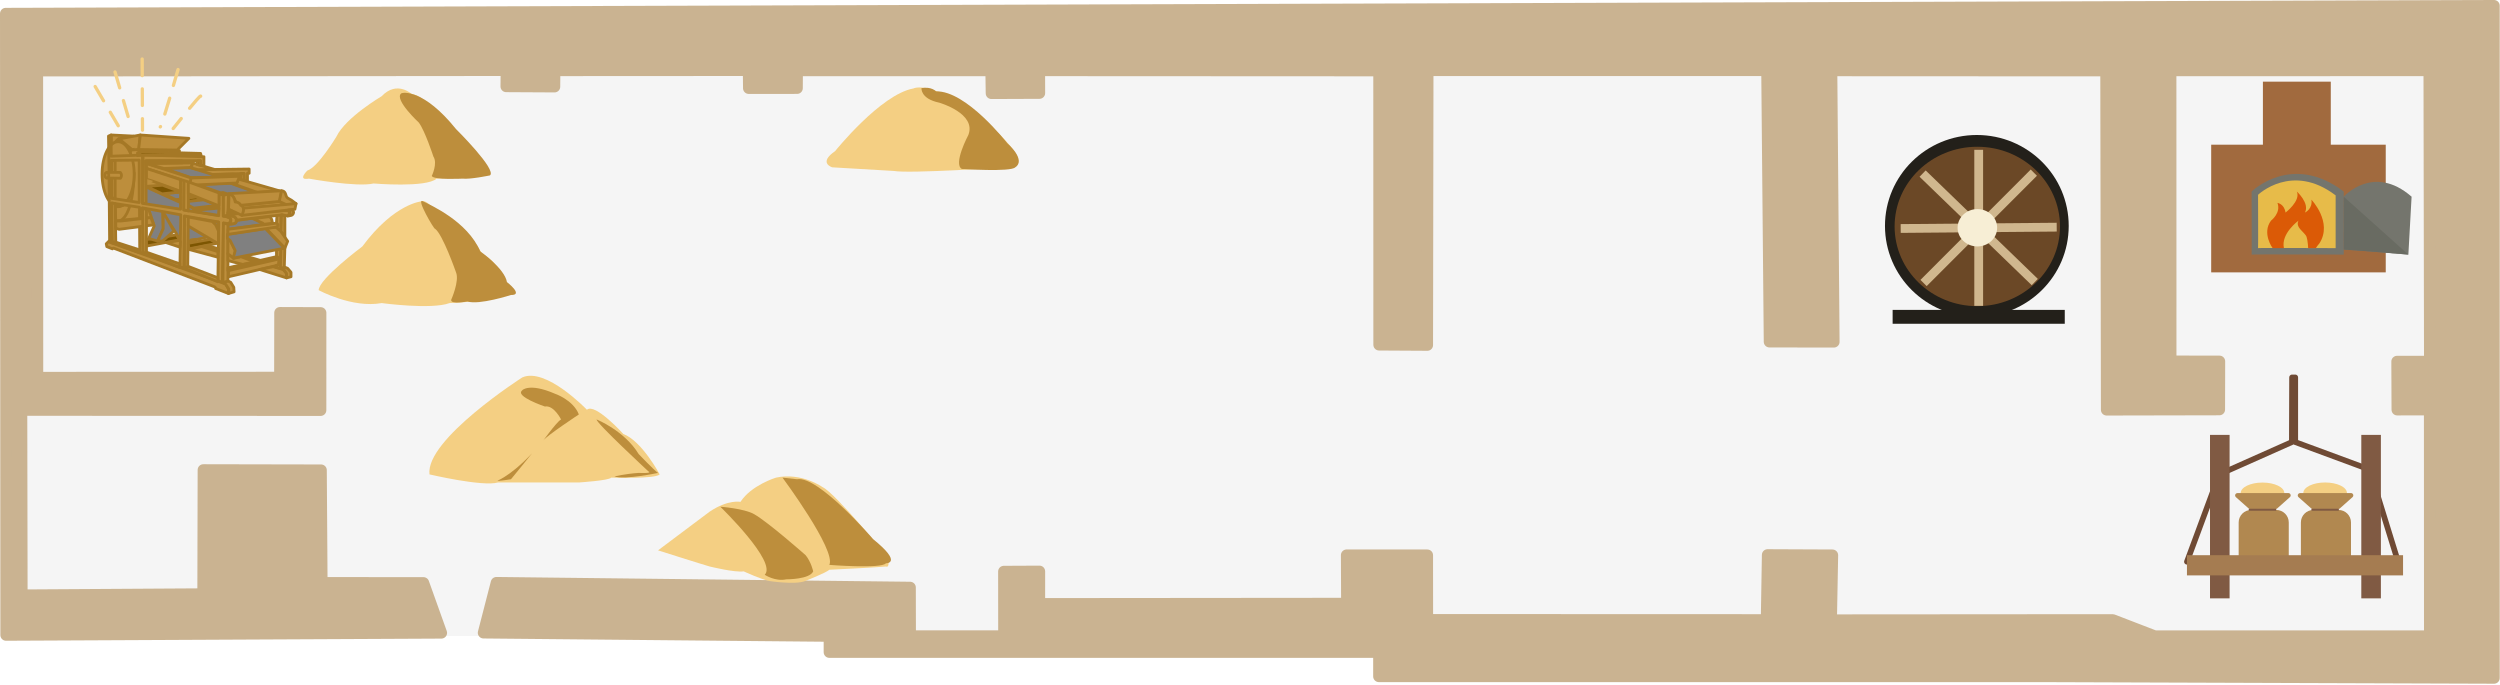
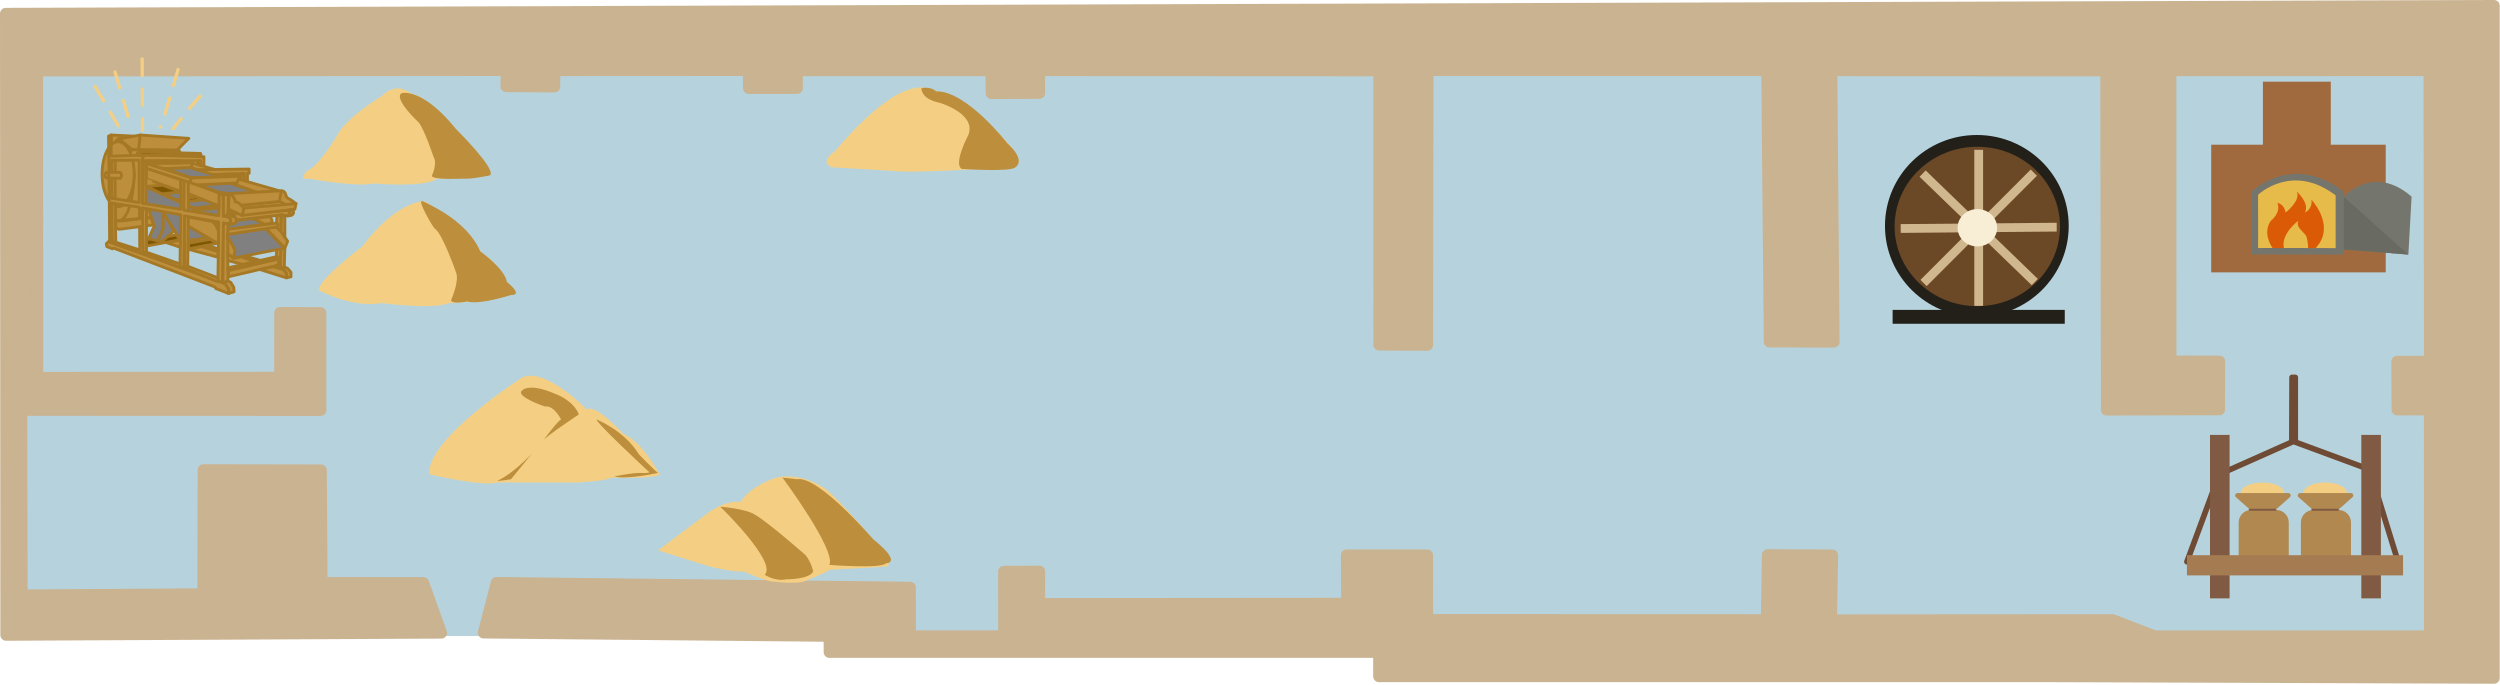
<svg xmlns="http://www.w3.org/2000/svg" width="100%" height="100%" viewBox="0 0 1827 500" version="1.1" xml:space="preserve" style="fill-rule:evenodd;clip-rule:evenodd;stroke-linecap:round;stroke-linejoin:round;stroke-miterlimit:1.5;">
  <g id="floor-plan-base">
    <g id="floor">
-       <rect x="8.417" y="13.787" width="1816.1" height="451.01" style="fill:#F5F5F5;" />
+       <rect x="8.417" y="13.787" width="1816.1" height="451.01" style="fill:#B6D3DD;" />
    </g>
    <g id="walls">
      <path d="M4.167,9.906l0.26,454.192l318.124,-1.572l-13.078,-36.581l-74.256,-0.065l-0.561,-82.28l-86.055,-0.178l-0.213,90.689l-132.386,0.833l-0.233,-135.238l218.549,0.087l0.031,-71.157l-29.757,-0.096l-0.085,47.305l-177.078,0.067l-0.09,-224.229l59.238,-0.035l283.477,-0.277l-0.131,11.808l35.325,0.197l0.101,-11.915l141.668,-0.085l0.155,13.101l35.345,-0.022l0.088,-12.953l141.675,0.038l0.246,16.666l35.101,-0.141l-0.037,-16.586l248.176,0.134l0.052,200.375l35.287,0.21l0.317,-200.782l247.864,0.024l1.829,198.311l47.08,0.085l-1.661,-198.298l200.521,0.106l0.459,247.864l82.397,-0.177l0.086,-35.276l-35.603,-0.069l-0.046,-212.454l188.898,-0.056l0.39,212.704l-23.883,0.008l0.142,35.25l23.663,-0.03l0.065,165.445l-200.942,-0.017l-30.739,-11.837l-205.669,0.157l0.88,-47.415l-47.4,-0.216l-0.791,47.48l-247.813,-0.093l-0.044,-47.172l-59.01,-0.029l0.157,35.327l-224.634,0.212l0.009,-23.717l-26.033,0.124l0.056,47.161l-68.452,0.013l-0.084,-35.522l-302.323,-3.491l-9.449,36.614l252.756,2.418l0,11.755l401.575,0l0,17.717l484.252,0l330.709,1.181l0,-491.339l-1818.465,5.74Z" style="fill:#cab391;stroke:#cab391;stroke-width:8.33px;" />
    </g>
  </g>
  <g id="freight-elevator">
    <path id="lift-cables" d="M1598.222,410.507l23.622,-63.82l53.065,-23.622l0.147,-47.244l2.3,0l0,47.244l54.331,20.079l20.079,64.961" style="fill:none;stroke:#6f4a34;stroke-width:4.17px;" />
    <rect id="lift-frame-right" x="1615.073" y="317.815" width="14.313" height="119.47" style="fill:#805a43;" />
    <rect id="lift-frame-left" x="1725.642" y="317.815" width="14.313" height="119.47" style="fill:#805a43;" />
    <g id="elevator-cargo">
      <ellipse id="pile-left" cx="1699.206" cy="360.269" rx="15.945" ry="7.677" style="fill:#f4cf83;" />
      <ellipse id="pile-right" cx="1653.438" cy="360.329" rx="15.945" ry="7.677" style="fill:#f4cf83;" />
      <path id="bag-left" d="M1672.631,381.824l0,24.213c0,5.052 -4.102,9.154 -9.154,9.154l-18.307,0c-5.052,0 -9.154,-4.102 -9.154,-9.154l0,-24.213c0,-5.052 4.102,-9.154 9.154,-9.154l18.307,0c5.052,0 9.154,4.102 9.154,9.154Z" style="fill:#b18850;" />
      <path id="bag-top-left" d="M1680.895,360.353l37.205,-0.025c0.706,-0 1.338,0.435 1.589,1.095c0.251,0.659 0.069,1.405 -0.458,1.875l-9.296,8.274c-0.311,0.277 -0.713,0.43 -1.129,0.43l-18.602,0.012c-0.416,0 -0.818,-0.152 -1.129,-0.429l-9.307,-8.262c-0.528,-0.468 -0.711,-1.214 -0.461,-1.874c0.25,-0.66 0.882,-1.096 1.588,-1.097Z" style="fill:#b18850;" />
      <path id="bag-top-right" d="M1635.13,360.353l37.205,-0.025c0.706,-0 1.338,0.435 1.589,1.095c0.251,0.659 0.069,1.405 -0.458,1.875l-9.296,8.274c-0.311,0.277 -0.713,0.43 -1.129,0.43l-18.602,0.012c-0.416,0 -0.818,-0.152 -1.129,-0.429l-9.307,-8.262c-0.528,-0.468 -0.711,-1.214 -0.461,-1.874c0.25,-0.66 0.882,-1.096 1.588,-1.097Z" style="fill:#b18850;" />
      <path id="bag-right" d="M1718.104,381.824l0,24.213c0,5.052 -4.102,9.154 -9.154,9.154l-18.307,0c-5.052,0 -9.154,-4.102 -9.154,-9.154l0,-24.213c0,-5.052 4.102,-9.154 9.154,-9.154l18.307,0c5.052,0 9.154,4.102 9.154,9.154Z" style="fill:#b18850;" />
      <path id="cord-right" d="M1709.246,372.154l0,0.738c0,0.204 -0.165,0.369 -0.369,0.369l-19.341,0c-0.204,0 -0.369,-0.165 -0.369,-0.369l0,-0.738c0,-0.204 0.165,-0.369 0.369,-0.369l19.341,0c0.204,0 0.369,0.165 0.369,0.369Z" style="fill:#805a43;" />
      <path id="cord-left" d="M1663.478,372.154l0,0.738c0,0.204 -0.165,0.369 -0.369,0.369l-19.341,0c-0.204,0 -0.369,-0.165 -0.369,-0.369l0,-0.738c0,-0.204 0.165,-0.369 0.369,-0.369l19.341,0c0.204,0 0.369,0.165 0.369,0.369Z" style="fill:#805a43;" />
    </g>
    <rect id="lift-base" x="1598.222" y="405.741" width="157.934" height="14.758" style="fill:#a57c51;" />
  </g>
  <g id="funace-area">
    <path id="furnace-structure" d="M1703.34,105.741l40.157,-0l0,93.307l-127.559,0l0,-93.307l37.795,0l0,-46.063l49.606,0l0,46.063Z" style="fill:#a16a3e;" />
    <clipPath id="_clip1">
      <path id="furnace-structure1" d="M1703.34,105.741l40.157,-0l0,93.307l-127.559,0l0,-93.307l37.795,0l0,-46.063l49.606,0l0,46.063Z" />
    </clipPath>
    <g clip-path="url(#_clip1)">
      <path id="fireplace-frame" d="M1712.789,186.056c0,0 -67.519,-0.281 -67.323,0c0.196,0.281 0,-46.063 0,-46.063c0,0 29.44,-29.002 67.323,0l-0,46.063Z" style="fill:#74756d;" />
      <path id="fireplace" d="M1706.883,181.331c0,0 -56.858,-0.236 -56.693,0c0.165,0.236 -0,-38.975 -0,-38.975c0,0 24.792,-23.852 56.693,0.422l-0,38.553Z" style="fill:#e7bb49;" />
      <path id="flames" d="M1660.82,181.332c0,0 -8.004,-10.853 -1.181,-20.079c0,0 7.498,-5.566 4.724,-12.992c0,0 4.972,0.663 5.906,7.087c0,0 11.256,-8.558 8.268,-15.354c0,0 9.532,8.535 5.906,15.354c0,0 5.833,-2.673 4.724,-9.449c0,0 15.751,16.435 5.906,31.89c0,0 -3.109,3.607 -2.362,3.543l-5.906,0c0,0 -0.255,-5.643 -1.181,-8.268c-1.181,-3.346 -8.451,-6.733 -5.906,-11.811c0,0 -13.008,9.41 -10.63,20.079l-8.268,0Z" style="fill:#db5a06;" />
    </g>
    <path id="funace-door" d="M1760.033,186.058c0,0 -47.388,-3.883 -47.244,-3.647c0.145,0.236 0,-38.68 0,-38.68c0,0 21.692,-24.353 49.606,0l-2.362,42.327Z" style="fill:#74756d;" />
    <path id="fireplace-door-shade" d="M1760.033,186.058c0,0 -47.388,-3.883 -47.244,-3.647c0.145,0.236 0,-38.68 0,-38.68l47.244,42.327Z" style="fill:#696b62;" />
  </g>
  <g id="grain-mounds-container">
    <g id="pile5">
      <path d="M480.899,402.198c0,0 33.716,10.718 37.795,11.811c0,0 18.369,4.541 24.803,3.543c0,0 13.062,6.022 18.898,7.087c0,0 18.685,2.856 25.984,0c0,0 15.499,-6.127 17.717,-8.268c0,0 35.729,-1.713 41.339,-2.362c0,0 3.401,1.774 1.181,-7.087c0,0 -38.307,-46.625 -47.244,-50.787c0,0 -15.481,-11.156 -34.252,-7.087c0,0 -18.025,5.456 -25.984,17.717c0,0 -8.869,-1.952 -22.441,7.087l-37.795,28.346Z" style="fill:#f4cf83;" />
      <path d="M571.844,349.049c0,0 39.391,53.072 34.252,63.78c0,0 38.019,2.994 41.339,-1.181c0,0 12.831,0.285 -9.449,-17.717c0,0 -39.97,-46.619 -55.512,-43.701l-10.63,-1.181Z" style="fill:#bd8e3c;" />
      <path d="M526.396,370.308c0,0 41.892,40.52 32.456,49.732c0,0 7.661,5.114 15.748,3.336c0,0 17.071,0.127 19.685,-5.824c0,0 -1.495,-6.894 -5.532,-11.811c0,0 -27.252,-24.098 -37.645,-30.004c-7.333,-4.167 -24.713,-5.429 -24.713,-5.429Z" style="fill:#bd8e3c;" />
    </g>
    <g id="pile4">
      <path d="M423.025,352.592c0,0 22.271,-1.425 23.622,-3.543c0,0 32.51,1.113 35.433,-2.362c0,0 -12.856,-24.339 -26.537,-29.528c0,0 -20.761,-22.992 -26.612,-17.717c0,0 -30.061,-31.321 -47.244,-23.622c0,0 -70.861,45.332 -67.825,70.866c0,0 38.79,9.149 50.108,5.906l59.055,0Z" style="fill:#f4cf83;" />
      <path d="M381.686,285.144c0,0 5.107,-5.487 23.622,2.488c0,0 13.571,4.487 17.717,15.25c0,0 -23.435,15.451 -25.984,19.002c-2.55,3.551 9.941,-13.997 12.992,-15.354c0,0 -5.321,-10.641 -11.811,-9.449c0,0 -22.368,-7.51 -16.535,-11.811l0,-0.125Z" style="fill:#bd8e3c;" />
      <path d="M436.017,306.529c0,0 20.387,8.255 30.709,25.28c0,0 11.275,11.867 14.173,13.789c0,0 -24.151,5.205 -31.89,2.578c0,0 7.684,-1.874 17.717,-2.578c0,0 10.602,0.564 7.087,-1.149c0,0 -38.709,-35.848 -37.795,-37.92Z" style="fill:#bd8e3c;" />
      <path d="M388.773,331.332c0,0 -13.579,16.936 -15.354,18.898c0,0 -7.12,1.171 -9.449,1.181c-2.329,0.011 6.764,-1.119 24.803,-20.079Z" style="fill:#bd8e3c;" />
    </g>
    <g id="pile3">
      <path d="M308.458,147.08c0,0 -20.079,1.185 -43.701,33.071c0,0 -31.61,23.578 -31.89,31.89c0,0 24.489,13.358 46.063,9.449c0,0 36.403,4.948 49.606,0c0,0 38.16,-1.128 43.701,-9.449c0,0 -6.426,-20.274 -20.079,-26.656c0,0 -9.89,-20.91 -28.346,-25.312c0,0 -11.213,-14.652 -15.354,-12.992Z" style="fill:#f4cf83;" />
      <path d="M309.049,147.08c5.512,2.756 32.506,14.553 41.929,36.614c0,0 17.899,12.625 19.488,22.441c0,0 12.563,9.65 2.953,9.449c0,0 -23.316,7.531 -31.89,4.724c0,0 -12.333,2.414 -11.811,-1.181c0,0 6.19,-13.859 3.543,-20.079c0,0 -9.779,-28.038 -15.354,-31.89c-0.414,0.984 -14.37,-22.835 -8.858,-20.079Z" style="fill:#bd8e3c;" />
      <path d="M412.395,310.072l-8.268,0" style="fill:none;" />
    </g>
    <g id="pile2">
      <path d="M608.156,122.277c0,0 -10.445,-3.192 2.123,-11.811c0,0 33.349,-41.549 57.265,-45.82c0,0 12.54,-6.984 50.551,22.198c0,0 44.031,36.5 17.922,35.433c0,0 -71.854,4.716 -82.677,2.663l-45.184,-2.663Z" style="fill:#f4cf83;" />
      <path d="M702.946,123.458c0,0 35.749,2.407 38.976,-1.181c0,0 8.737,-4.275 -5.906,-17.717c0,0 -29.819,-38.452 -51.969,-37.795c0,0 -3.321,-3.717 -10.63,-2.362c0,0 -0.868,7.76 12.992,10.63c0,0 27.406,7.862 21.26,23.622c0,0 -11.373,21.31 -4.724,24.803Z" style="fill:#bd8e3c;" />
    </g>
    <g id="pile1">
      <path d="M301.372,69.127c0,0 -11.016,-10.83 -22.441,1.181c0,0 -26.426,15.55 -33.071,29.528c0,0 -13.562,22.497 -21.26,24.803c0,0 -7.662,7.477 1.181,5.906c0,0 35.041,6.416 47.244,3.543c0,0 38.393,3.259 46.063,-3.543c0,0 17.956,-0.898 28.346,-1.181c0,0 14.098,1.216 3.543,-11.811c0,0 -12.335,-19.618 -22.441,-25.984c0,0 -20.524,-23.889 -27.165,-22.441Z" style="fill:#f4cf83;" />
      <path d="M293.104,68.343c1.146,-1.029 16.568,-3.338 40.157,25.984c0,0 30.132,29.821 24.803,33.855c0,0 -14.414,3.033 -20.079,2.362c0,0 -21.224,1.128 -22.441,-1.966c0,0 4.461,-9.169 1.181,-14.173c0,0 -6.156,-18.824 -10.63,-24.803c0,0 -18.058,-16.711 -12.992,-21.26Z" style="fill:#bd8e3c;" />
    </g>
  </g>
  <g id="wheel">
    <ellipse class="wheel-part" id="wheel-outer" cx="1444.679" cy="165.097" rx="67.138" ry="66.442" style="fill:#23201a;" />
    <ellipse class="wheel-part" id="wheel-middle" cx="1445.015" cy="165.496" rx="60.437" ry="58.243" style="fill:#6b4826;" />
    <rect class="wheel-part" id="wheel-spoke4" x="1442.818" y="109.483" width="6.424" height="114.026" style="fill:#d0b78e;" />
    <path class="wheel-part" id="wheel-spoke3" d="M1488.601,128.436l-80.597,80.66l-4.544,-4.541l80.597,-80.66l4.544,4.541Z" style="fill:#d0b78e;" />
    <path class="wheel-part" id="wheel-spoke2" d="M1503.069,169.216l-114.021,0.983l-0.055,-6.424l114.021,-0.983l0.055,6.424Z" style="fill:#d0b78e;" />
    <path class="wheel-part" id="wheel-spoke1" d="M1484.786,208.434l-81.976,-79.257l4.465,-4.618l81.976,79.257l-4.465,4.618Z" style="fill:#d0b78e;" />
    <ellipse class="wheel-part" id="wheel-center" cx="1445.063" cy="166.451" rx="14.454" ry="13.651" style="fill:#f7eed5;" />
    <rect id="wheel-base" x="1383.134" y="226.467" width="125.793" height="10.142" style="fill:#23201a;" />
  </g>
  <g id="grain-pre-cleaner">
    <g>
      <path d="M95.197,109.667l6.118,-0.408l29.774,0.816l0,3.263l-31.405,1.224l-4.486,1.224l0,-6.118Z" style="fill:#bd8e3c;" />
      <clipPath id="_clip2">
        <path d="M95.197,109.667l6.118,-0.408l29.774,0.816l0,3.263l-31.405,1.224l-4.486,1.224l0,-6.118Z" />
      </clipPath>
      <g clip-path="url(#_clip2)">
        <path d="M107.025,174.925l0,4.894l25.695,-4.486l-0.816,-4.894l-24.88,4.486Z" style="fill:#bd8e3c;stroke:#a57826;stroke-width:2.08px;" />
      </g>
      <path d="M95.197,109.667l6.118,-0.408l29.774,0.816l0,3.263l-31.405,1.224l-4.486,1.224l0,-6.118Z" style="fill:none;stroke:#a57826;stroke-width:2.08px;" />
      <path d="M81.33,98.655l16.315,0.816l-11.012,2.039l-2.855,2.855l-2.447,1.224l0,-6.934Z" style="fill:#bd8e3c;stroke:#a57826;stroke-width:2.08px;" />
      <path d="M96.421,116.193l5.71,-0.408l2.447,12.644l17.724,5.714l-16.649,3.66l-0.197,12.579l7.28,5.42l1.284,2.992c0,0 -25.6,1.909 -25.756,2.264c-0.156,0.355 -2.786,0 -2.786,0l10.943,-44.865Z" style="fill:#bd8e3c;stroke:#a57826;stroke-width:2.08px;" />
      <path d="M106.617,175.129l22.432,-3.467l2.039,3.671l-24.064,4.486l-0.408,-4.69Z" style="fill:#7d5602;stroke:#a57826;stroke-width:2.08px;" />
      <path d="M166.573,163.913c0,0 6.823,0.42 6.118,-2.756l12.2,-1.73l7.276,3.671l0.918,0.834l-26.511,3.652l0,-3.671Z" style="fill:#808080;stroke:#a57826;stroke-width:2.08px;" />
      <path d="M119.261,141.48l14.275,-1.224l10.197,3.671l-15.091,2.039l-9.381,-4.486Z" style="fill:#808080;stroke:#a57826;stroke-width:2.08px;" />
      <path d="M149.443,145.967l-17.13,2.039l-3.263,-2.039l14.275,-2.039l6.118,2.039Z" style="fill:#7d5602;stroke:#a57826;stroke-width:2.08px;" />
      <path d="M141.693,152.493l0.408,1.224l17.946,-1.631l0,-2.039l-18.354,2.447Z" style="fill:#7d5602;stroke:#a57826;stroke-width:2.08px;" />
      <path d="M151.482,173.294l-18.354,4.079l-14.275,-22.432l0.408,12.236l-4.079,8.973l-6.526,-1.928l4.079,-9.084l-4.079,-12.236l-2.039,0l0,-16.315l22.432,10.197l12.236,5.302l0.408,4.894l-6.526,-0l0,8.157l2.447,0l13.867,8.157Z" style="fill:#808080;stroke:#a57826;stroke-width:2.08px;" />
      <path d="M118.853,176.149l8.157,-7.342l-7.749,-13.867l0,12.236l-4.079,8.973l3.671,0Z" style="fill:#808080;stroke:#a57826;stroke-width:2.08px;" />
      <path d="M144.14,134.955l24.064,-1.224l18.762,6.934l-18.354,2.855l-24.472,-8.565Z" style="fill:#808080;stroke:#a57826;stroke-width:2.08px;" />
      <path d="M85,103.141l1.631,-1.631l9.789,7.749l-1.631,1.631c0,0 -7.393,-6.472 -9.789,-7.749Z" style="fill:#7d5602;stroke:#a57826;stroke-width:2.08px;" />
      <path d="M78.067,180.227l4.079,1.631c0,0 0.3,-0.867 1.224,-0.408l73.415,28.143c0,0 0.881,0.348 0.816,1.224l9.381,3.671l0,-3.263l-2.039,-3.671l-84.835,-30.59c0,0 -0.651,-0.261 -0.408,-0.816l-2.039,2.039l0.408,2.039Z" style="fill:#bd8e3c;stroke:#a57826;stroke-width:2.08px;" />
      <path d="M98.052,126.39c0,0 -0.104,29.317 -9.789,34.668l-3.671,0.408l-0.408,-11.012c0,0 1.696,1.366 4.486,0c0,0 6.306,0.99 9.381,-24.064Z" style="fill:#bd8e3c;stroke:#a57826;stroke-width:2.08px;" />
      <ellipse cx="86.326" cy="127.205" rx="11.726" ry="23.656" style="fill:#bd8e3c;stroke:#a57826;stroke-width:2.08px;" />
      <path d="M134.813,156.979l2.801,1.569l-0.408,36.434l-2.401,0.963l0.008,-38.966Z" style="fill:#bd8e3c;stroke:#a57826;stroke-width:2.08px;" />
      <path d="M79.698,130.06l2.039,0l0,14.887l19.985,3.059l0,-30.998l-20.393,0.204l0,8.769l-1.631,0l-0.408,-26.511l1.835,-0.816l0.204,15.499l22.84,-0.816l0,35.28l27.783,4.283l-0.055,-24.472l2.577,0l-0.124,25.084l25.491,4.079l0.204,-16.111l3.042,0.951l0.017,15.568c0,0 5.623,0.16 5.506,3.059c0,0 0.144,1.903 -1.631,2.447l-3.671,-0.612l-0.816,43.437l-3.263,-1.224l0.612,-42.826l-25.084,-4.486l-0.408,37.931l-2.855,-0.816l0.612,-37.931l-28.143,-5.098l0.612,33.241l-2.447,-0.816l-0.204,-32.833l-20.189,-3.059l0.408,29.163l-2.039,-1.021l-0.408,-46.496Z" style="fill:#bd8e3c;stroke:#a57826;stroke-width:2.08px;" />
      <path d="M159.639,168.807l-2.039,-4.486l-2.447,-2.447l4.486,0.408l-0,6.526Z" style="fill:#808080;stroke:#a57826;stroke-width:2.08px;" />
      <path d="M142.101,153.716l0,0.816l17.538,2.855l0.408,-5.302l-17.946,1.631Z" style="fill:#808080;stroke:#a57826;stroke-width:2.08px;" />
      <path d="M137.615,147.191l0,2.855l4.079,2.039l17.538,-2.039l-9.789,-4.079l-11.828,1.224Z" style="fill:#808080;stroke:#a57826;stroke-width:2.08px;" />
      <path d="M166.981,214.488l4.079,-1.224l-0.204,-3.263l-2.24,-3.671l-2.042,-1.02l-3.875,1.02l2.243,1.428l2.243,3.467l-0.204,3.263Z" style="fill:#bd8e3c;stroke:#a57826;stroke-width:2.08px;" />
      <path d="M162.902,206.535l3.671,-1.224l0,-41.398l-3.263,-0.816l-0.408,43.437Z" style="fill:#bd8e3c;stroke:#a57826;stroke-width:2.08px;" />
      <path d="M163.718,157.795l2.855,-0.408c0,0 5.763,0.285 6.118,2.855c0,0 0.047,2.371 -0.816,2.855c-0.969,0.544 -4.591,0.567 -4.996,0.408c-0.405,-0.159 1.515,-0.952 1.736,-1.631c0.221,-0.68 0.225,-1.918 -0.411,-2.447c-0.816,-0.68 -4.486,-1.631 -4.486,-1.631Z" style="fill:#bd8e3c;stroke:#a57826;stroke-width:2.08px;" />
      <path d="M163.31,157.795l3.263,-0.408l0.408,-15.499l-3.671,0.408l0,15.499Z" style="fill:#bd8e3c;stroke:#a57826;stroke-width:2.08px;" />
      <path d="M160.047,141.48l3.263,1.224l3.569,-0.816l-3.977,-1.224l-2.855,0.816Z" style="fill:#bd8e3c;stroke:#a57826;stroke-width:2.08px;" />
      <path d="M81.689,117.417l2.496,0l0,27.327l-2.447,0l-0.048,-27.327Z" style="fill:#bd8e3c;stroke:#a57826;stroke-width:2.08px;" />
      <path d="M134.352,153.308l3.263,0.816l0,-26.103l40.786,-1.224l0,4.894l2.447,0.816l0,-5.91l1.224,0.038l0,-3.102l-48.536,0.612l0,3.671l1.02,0l-0.204,25.491Z" style="fill:#bd8e3c;stroke:#a57826;stroke-width:2.08px;" />
      <path d="M175.954,131.284l0,-4.413l2.24,-0.073l0.208,4.894l-2.447,-0.408Z" style="fill:#bd8e3c;stroke:#a57826;stroke-width:2.08px;" />
      <path d="M78.271,125.982l9.585,0c0,0 1.902,1.734 0.204,4.283l-9.993,-0.204c0,0 1.794,-1.036 0.204,-4.079Z" style="fill:#bd8e3c;stroke:#a57826;stroke-width:2.08px;" />
      <ellipse cx="78.067" cy="128.021" rx="1.428" ry="2.039" style="fill:#bd8e3c;stroke:#a57826;stroke-width:2.08px;" />
      <path d="M82.145,177.372l2.447,-0.408l17.538,5.71l0,2.039l-19.985,-7.342Z" style="fill:#bd8e3c;stroke:#a57826;stroke-width:2.08px;" />
      <path d="M81.737,148.414l2.447,0.408l0.408,27.735l-2.447,0.816c0,0 -0.633,-28.783 -0.408,-28.958Z" style="fill:#bd8e3c;stroke:#a57826;stroke-width:2.08px;" />
      <path d="M119.836,123.025l19.41,-0.487l22.432,6.992l-22.432,0.203l-19.41,-6.708Z" style="fill:#808080;stroke:#a57826;stroke-width:2.08px;" />
      <path d="M84.593,161.466l4.079,0l21.617,-2.447l2.039,5.302l-25.287,3.263l-2.447,-0.816l0,-5.302Z" style="fill:#bd8e3c;stroke:#a57826;stroke-width:2.08px;" />
      <path d="M87.04,101.51l15.499,-2.855c0,0 -1.114,10.066 -1.224,10.197c-0.11,0.13 -4.894,0.408 -4.894,0.408l-9.381,-7.749Z" style="fill:#bd8e3c;stroke:#a57826;stroke-width:2.08px;" />
      <path d="M138.023,101.102l-8.565,8.565l-28.143,-0.408l1.224,-10.604l35.484,2.447Z" style="fill:#bd8e3c;stroke:#a57826;stroke-width:2.08px;" />
      <path d="M140.47,119.048l-0.408,3.671l4.486,1.224l12.644,0l-16.722,-4.894Z" style="fill:#bd8e3c;stroke:#a57826;stroke-width:2.08px;" />
      <path d="M155.561,127.613l15.091,-0.408l4.079,1.224l-15.091,0.816l-4.079,-1.631Z" style="fill:#bd8e3c;stroke:#a57826;stroke-width:2.08px;" />
      <path d="M175.954,150.046c-0.253,-0.301 28.143,-2.855 28.143,-2.855l7.342,3.263l-33.445,3.263c0,0 -1.786,-3.369 -2.039,-3.671Z" style="fill:#bd8e3c;stroke:#a57826;stroke-width:2.08px;" />
      <path d="M174.322,130.876l-1.224,2.855c0,0 -4.106,0.238 -4.486,0c-0.38,-0.238 19.577,6.934 19.577,6.934l15.907,-1.224l-29.774,-8.565Z" style="fill:#bd8e3c;stroke:#a57826;stroke-width:2.08px;" />
      <path d="M167.389,141.48l38.339,-2.039l-1.224,7.749l-28.55,2.855c0,0 -1.452,-1.46 -3.467,-2.039c0,0 -0.993,-2.593 -1.835,-3.671c-0.85,-1.088 -1.72,-2.194 -3.263,-2.855Z" style="fill:#bd8e3c;stroke:#a57826;stroke-width:2.08px;" />
      <path d="M202.465,156.979l2.855,0l0,12.236l-3.263,-2.855l0,-3.671l0.408,-5.71Z" style="fill:#bd8e3c;stroke:#a57826;stroke-width:2.08px;" />
      <path d="M172.691,156.163l-6.118,0.408l0,0.816c0,0 5.01,0.043 6.118,2.447l0,1.02l33.649,-3.875l3.875,0.816c0,0 2.834,-2.273 0.204,-3.875l-3.875,0l-33.853,2.243Z" style="fill:#bd8e3c;stroke:#a57826;stroke-width:2.08px;" />
      <path d="M166.573,155.348l4.079,-0.816l2.855,1.631l-6.934,0.816l0,-1.631Z" style="fill:#bd8e3c;stroke:#a57826;stroke-width:2.08px;" />
      <path d="M205.728,139.441l-1.631,7.749l5.302,2.447l6.934,-0.816c0,0 -2.175,-1.699 -3.263,-2.447c-1.057,-0.727 -2.33,-1.159 -3.263,-2.039c-1.224,-1.156 -0.741,-4.896 -4.079,-4.894Z" style="fill:#bd8e3c;stroke:#a57826;stroke-width:2.08px;" />
      <path d="M216.332,148.822l-0.816,4.079l-38.747,4.486l1.224,-5.302l38.339,-3.263Z" style="fill:#bd8e3c;stroke:#a57826;stroke-width:2.08px;" />
      <path d="M167.389,141.888c0,0 -0.378,11.67 -0.408,11.216c-0.03,-0.454 9.789,4.283 9.789,4.283c0,0 3.135,-5.853 -0.816,-7.342c0,0 -0.819,-2.313 -4.079,-2.447c0,0 -0.787,-5.557 -4.486,-5.71Z" style="fill:#bd8e3c;stroke:#a57826;stroke-width:2.08px;" />
      <path d="M121.708,177.372l8.973,-1.631l1.224,0.816l-0.408,4.079l-9.789,-3.263Z" style="fill:#bd8e3c;stroke:#a57826;stroke-width:2.08px;" />
      <path d="M139.654,175.333l3.263,-0.408l-0.408,1.631l-3.263,0.816l0.408,-2.039Z" style="fill:#bd8e3c;stroke:#a57826;stroke-width:2.08px;" />
      <path d="M137.615,177.78l15.907,-2.855l5.302,2.855l-20.801,4.079l-0.408,-4.079Z" style="fill:#7d5602;stroke:#a57826;stroke-width:2.08px;" />
      <path d="M147.403,180.227l4.079,-0.816l8.157,2.447l0,2.039l-12.236,-3.671Z" style="fill:#bd8e3c;stroke:#a57826;stroke-width:2.08px;" />
      <path d="M138.023,182.267l9.381,-2.039l11.828,3.671l0,4.079l-21.209,-5.71Z" style="fill:#bd8e3c;stroke:#a57826;stroke-width:2.08px;" />
      <path d="M175.954,187.977l3.671,-0.816l11.012,3.263l-3.671,0.816l-11.012,-3.263Z" style="fill:#bd8e3c;stroke:#a57826;stroke-width:2.08px;" />
      <path d="M166.573,185.122l4.079,3.671l5.302,-1.224l11.012,4.079l-9.381,1.631l-11.012,-2.855l0,-5.302Z" style="fill:#bd8e3c;stroke:#a57826;stroke-width:2.08px;" />
      <path d="M166.573,195.726l35.484,-8.157l1.631,1.224l-37.116,8.973l0,-2.039Z" style="fill:#bd8e3c;stroke:#a57826;stroke-width:2.08px;" />
      <path d="M204.096,189.2l-0.408,4.486l-36.708,8.565l0,-4.486l37.116,-8.565Z" style="fill:#bd8e3c;stroke:#a57826;stroke-width:2.08px;" />
      <path d="M189.821,196.95l9.789,-2.039l7.342,2.039l2.447,2.855l0,3.263l-19.577,-6.118Z" style="fill:#bd8e3c;stroke:#a57826;stroke-width:2.08px;" />
      <path d="M205.32,196.134l2.855,-0.816l2.039,0.816l2.447,2.855l0,3.263l-3.263,0.816l0,-3.263l-2.039,-2.855l-2.039,-0.816Z" style="fill:#bd8e3c;stroke:#a57826;stroke-width:2.08px;" />
      <path d="M202.057,182.267l3.263,-0.408l-0.408,14.275l-3.263,-0.816l0,-1.224l2.039,-0.816l0.408,-4.486l-2.039,-1.631l0,-4.894Z" style="fill:#bd8e3c;stroke:#a57826;stroke-width:2.08px;" />
      <path d="M205.32,181.859l2.855,-0.816l-0.408,14.275l-2.855,0.816l0.408,-14.275Z" style="fill:#bd8e3c;stroke:#a57826;stroke-width:2.08px;" />
      <path d="M205.728,156.979l2.447,0.816l-0,15.499l-2.855,-4.079l0.408,-12.236Z" style="fill:#bd8e3c;stroke:#a57826;stroke-width:2.08px;" />
      <path d="M210.622,153.512l2.855,-0.204c0,0 1.317,1.274 1.02,2.243c0,0 -0.236,1.397 -1.631,1.835c0,0 -2.077,0.501 -2.651,0.408c0,0 3.473,-2.125 0.408,-4.283Z" style="fill:#bd8e3c;stroke:#a57826;stroke-width:2.08px;" />
      <path d="M166.573,174.145l1.853,1.719l3.675,7.399l-1.261,5.326l-4.266,-3.059l0,-11.385Z" style="fill:#bd8e3c;stroke:#a57826;stroke-width:2.08px;" />
      <path d="M194.308,166.768l7.342,-0.816l3.671,3.263l4.894,7.092l-2.039,5.06l-13.867,-14.599Z" style="fill:#bd8e3c;stroke:#a57826;stroke-width:2.08px;" />
      <path d="M166.165,171.227l27.735,-4.283l13.867,14.451l-37.274,7.222l1.382,-5.506l-3.671,-7.342l-2.039,-1.596l0,-2.946Z" style="fill:#808080;stroke:#a57826;stroke-width:2.08px;" />
      <path d="M166.573,167.584l35.484,-4.486c0,0 2.72,1.379 -0.2,2.855l-35.285,5.302l0,-3.671Z" style="fill:#bd8e3c;stroke:#a57826;stroke-width:2.08px;" />
      <path d="M184.927,159.834l7.138,3.263l0.816,0.816l6.526,-0.816c0,0 -0.777,-1.145 -0.612,-1.835c0,0 -0.512,-3.013 -2.651,-2.855c0,0 -11.099,1.422 -11.216,1.428Z" style="fill:#bd8e3c;stroke:#a57826;stroke-width:2.08px;" />
      <path d="M166.981,152.901l-0.408,2.447l3.467,-0.816l-3.059,-1.631Z" style="fill:#808080;stroke:#a57826;stroke-width:2.08px;" />
      <path d="M137.615,194.716l-2.809,1.23l24.426,9.977l0,-2.887l-21.617,-8.32Z" style="fill:#bd8e3c;stroke:#a57826;stroke-width:2.08px;" />
      <path d="M175.138,128.837l-2.039,4.894c0,0 -35.325,1.709 -35.076,1.631c0.249,-0.077 1.631,-5.302 1.631,-5.302l35.484,-1.224Z" style="fill:#bd8e3c;stroke:#a57826;stroke-width:2.08px;" />
      <path d="M137.615,132.915l23.656,8.565l-1.224,0l0,8.973l-22.432,-8.973l0,-8.565Z" style="fill:#bd8e3c;stroke:#a57826;stroke-width:2.08px;" />
      <path d="M107.025,119.456l0,3.671l31.813,10.197l0.816,-3.263l-32.629,-10.604Z" style="fill:#bd8e3c;stroke:#a57826;stroke-width:2.08px;" />
      <path d="M107.025,123.127c0,0 -0.039,8.034 -0,7.749c0.039,-0.285 24.88,8.973 24.88,8.973l-0,-8.565l-24.88,-8.157Z" style="fill:#bd8e3c;stroke:#a57826;stroke-width:2.08px;" />
      <path d="M107.025,136.178l11.828,-0.813l13.052,4.892l-13.459,1.428l-11.42,-5.506Z" style="fill:#7d5602;stroke:#a57826;stroke-width:2.08px;" />
      <path d="M137.615,158.611l17.538,3.263l2.447,2.447l2.039,4.486l0,9.381l-22.025,-13.052l-0,-6.526Z" style="fill:#bd8e3c;stroke:#a57826;stroke-width:2.08px;" />
      <path d="M104.986,185.122l2.039,-0.816l24.472,8.565l-0.408,2.447l-26.103,-10.197Z" style="fill:#bd8e3c;stroke:#a57826;stroke-width:2.08px;" />
      <path d="M104.17,152.493l2.855,0.408l0,31.405l-2.447,0.816l-0.408,-32.629Z" style="fill:#bd8e3c;stroke:#a57826;stroke-width:2.08px;" />
      <path d="M104.17,148.414l2.447,0.408l0,-31.405l39.971,0l0,3.263l2.447,0.408l0,-6.526l-44.457,-1.224l-0.408,35.076Z" style="fill:#bd8e3c;stroke:#a57826;stroke-width:2.08px;" />
      <path d="M107.025,119.456l33.445,-0.408l-0.816,3.263l-19.985,0.816l-12.644,-3.671Z" style="fill:#bd8e3c;stroke:#a57826;stroke-width:2.08px;" />
      <path d="M144.344,117.62l2.039,0l0.204,3.263l-2.447,-0.612l0.204,-2.651Z" style="fill:#7d5602;stroke:#a57826;stroke-width:2.08px;" />
      <path d="M107.025,117.62l25.695,-0.204l0.408,1.631l-26.103,0.408l0,-1.835Z" style="fill:#7d5602;stroke:#a57826;stroke-width:2.08px;" />
      <path d="M102.131,110.891l44.457,1.224l0.408,1.631l-42.418,-0.408l-2.447,0l0,-2.447Z" style="fill:#7d5602;stroke:#a57826;stroke-width:2.08px;" />
      <path d="M100.499,111.706l1.631,-0.816l0,2.447l-1.631,0.408l0,-2.039Z" style="fill:#7d5602;stroke:#a57826;stroke-width:2.08px;" />
    </g>
  </g>
  <g id="grain-for-cleaner">
    <path class="grain-for-cleaner" id="grain-for-cleaner5" d="M69.546,63.222l16.865,28.687" style="fill:none;stroke:#f4cf83;stroke-width:2.42px;stroke-dasharray:12.112,9.69,0,0,0,0;" />
    <path class="grain-for-cleaner" id="grain-for-cleaner4" d="M103.889,43.143l0.238,51.969" style="fill:none;stroke:#f4cf83;stroke-width:2.42px;stroke-dasharray:12.112,9.69,0,0,0,0;" />
    <path class="grain-for-cleaner" id="grain-for-cleaner3" d="M146.647,70.308c-0.064,-1.697 -20.079,23.622 -20.079,23.622" style="fill:none;stroke:#f4cf83;stroke-width:2.42px;stroke-dasharray:12.112,9.69,0,0,0,0;" />
    <path class="grain-for-cleaner" id="grain-for-cleaner2" d="M130.112,50.82c0,0 -11.965,41.932 -12.992,41.929" style="fill:none;stroke:#f4cf83;stroke-width:2.42px;stroke-dasharray:12.112,9.69,0,0,0,0;" />
    <path class="grain-for-cleaner" id="grain-for-cleaner1" d="M84.049,52.592l11.811,40.157" style="fill:none;stroke:#f4cf83;stroke-width:2.42px;stroke-dasharray:12.112,9.69,0,0,0,0;" />
  </g>
</svg>
